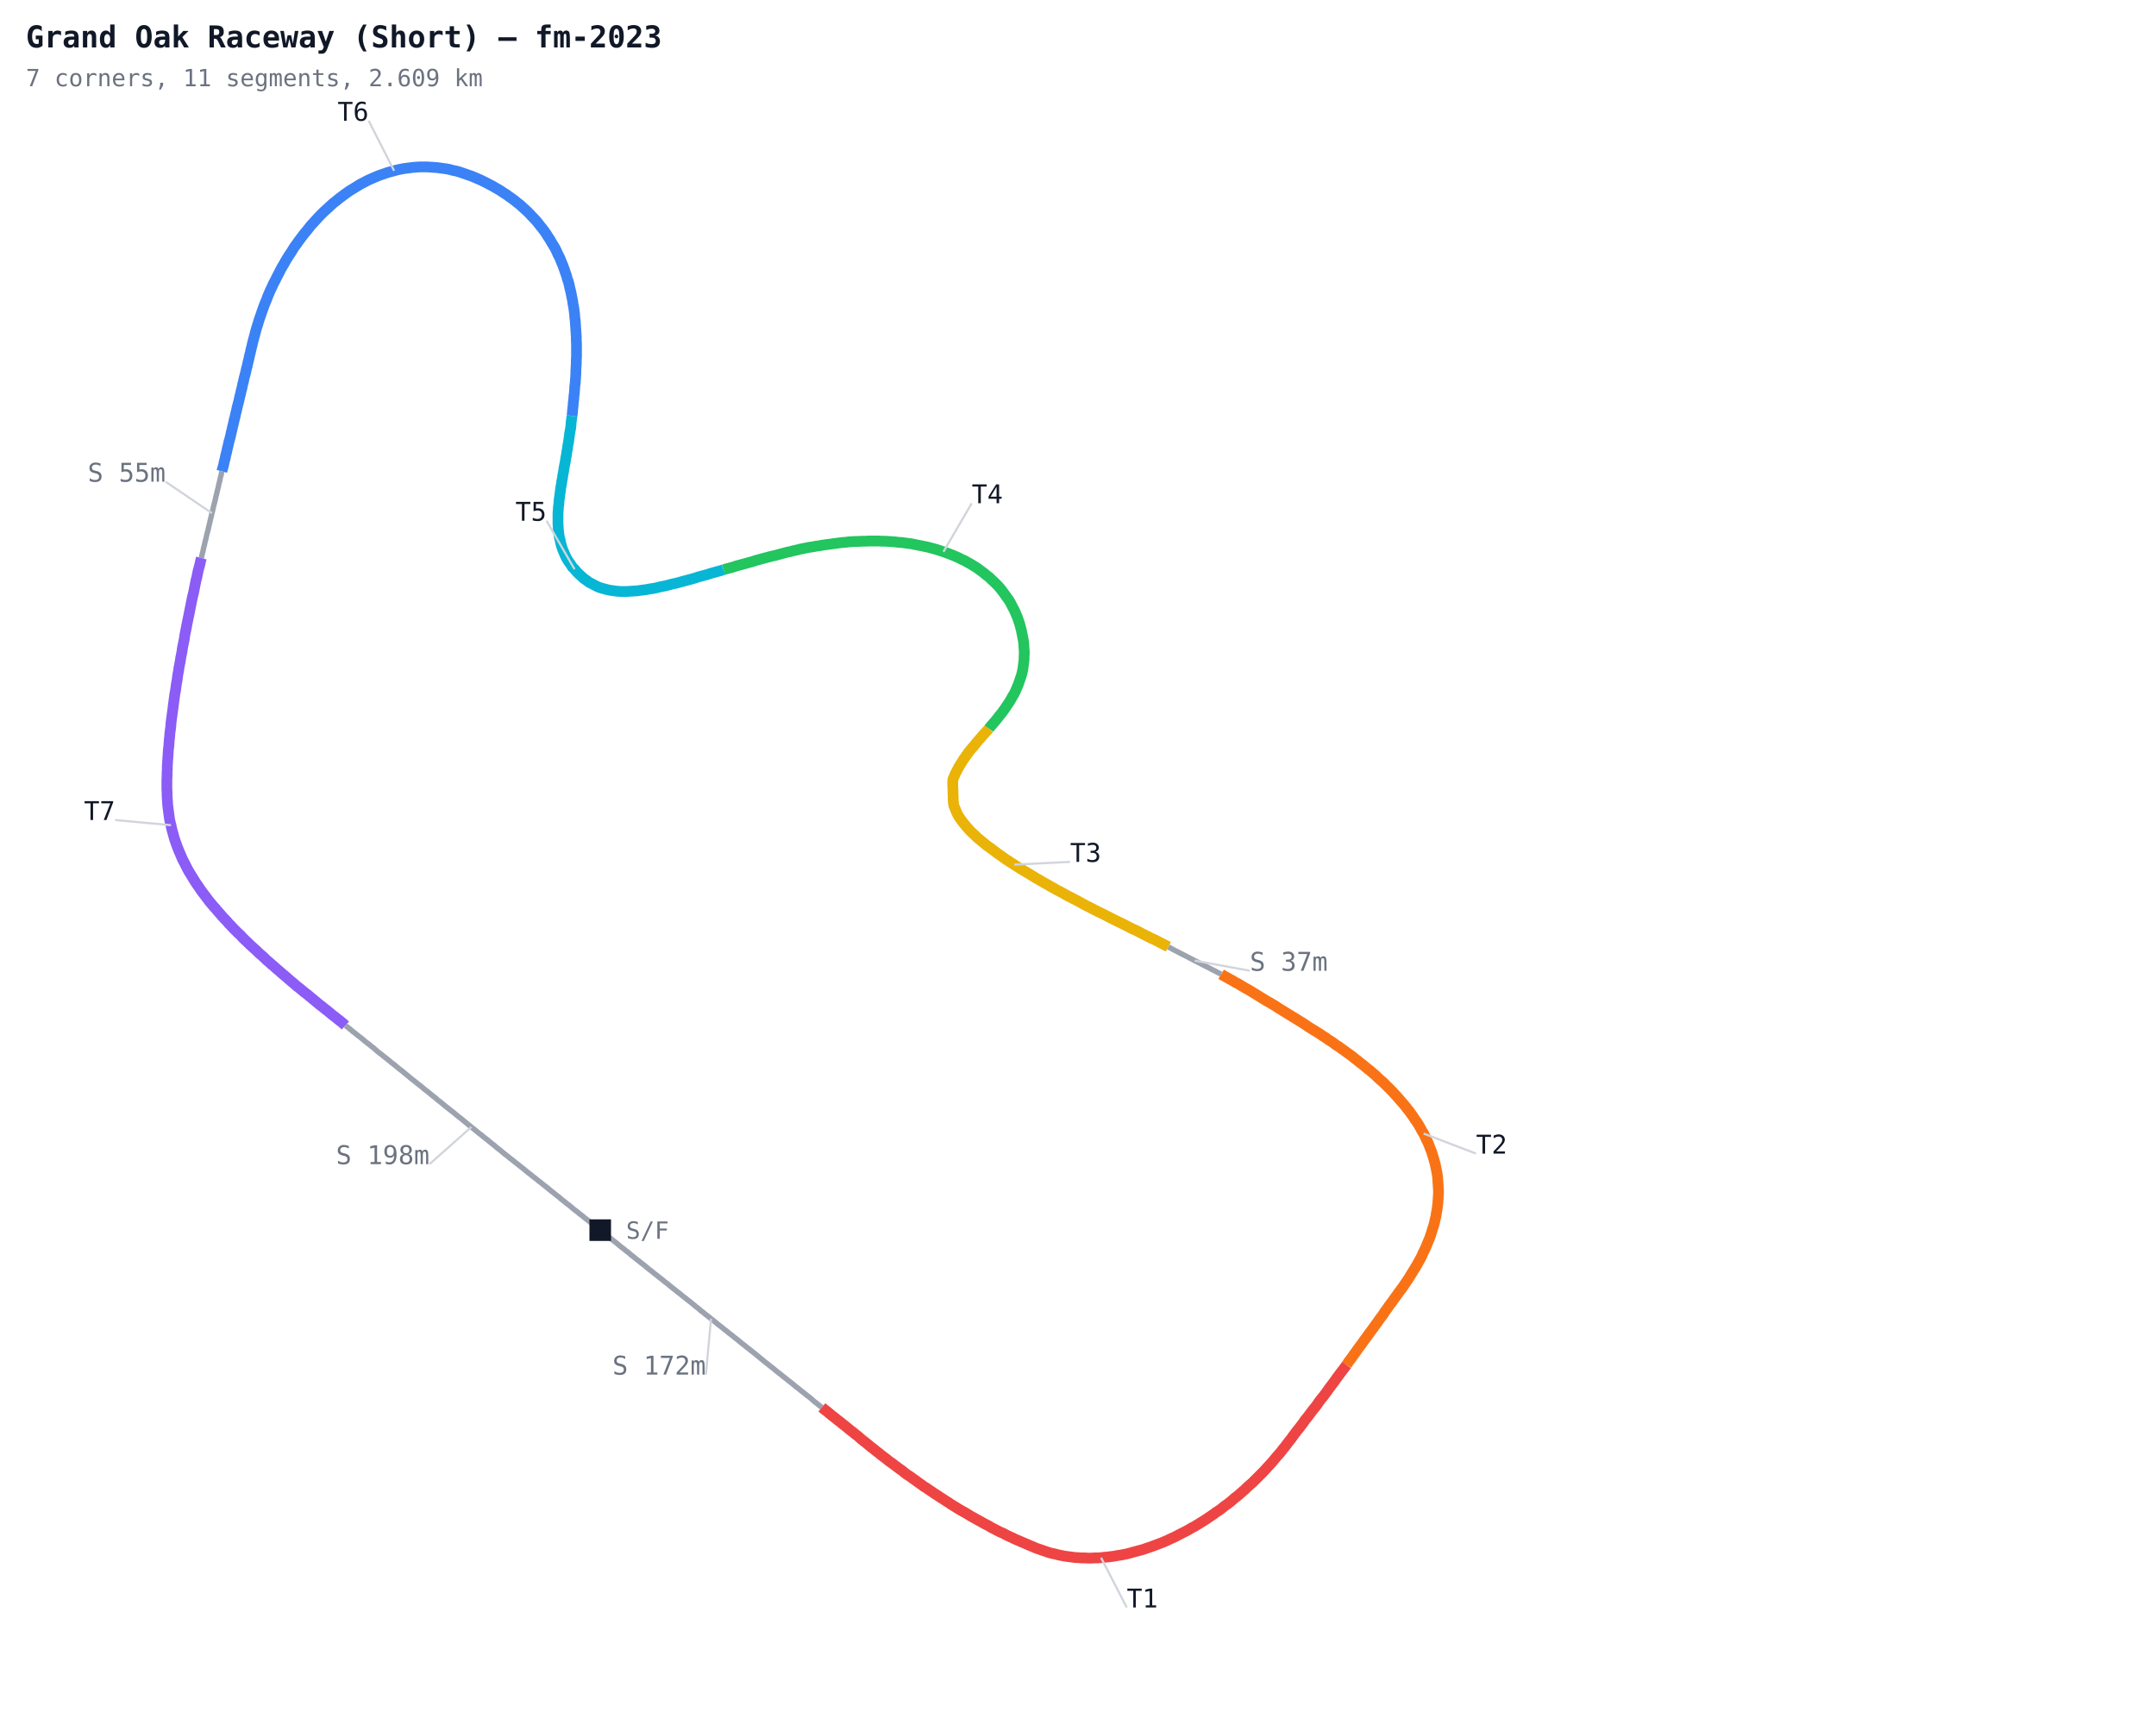
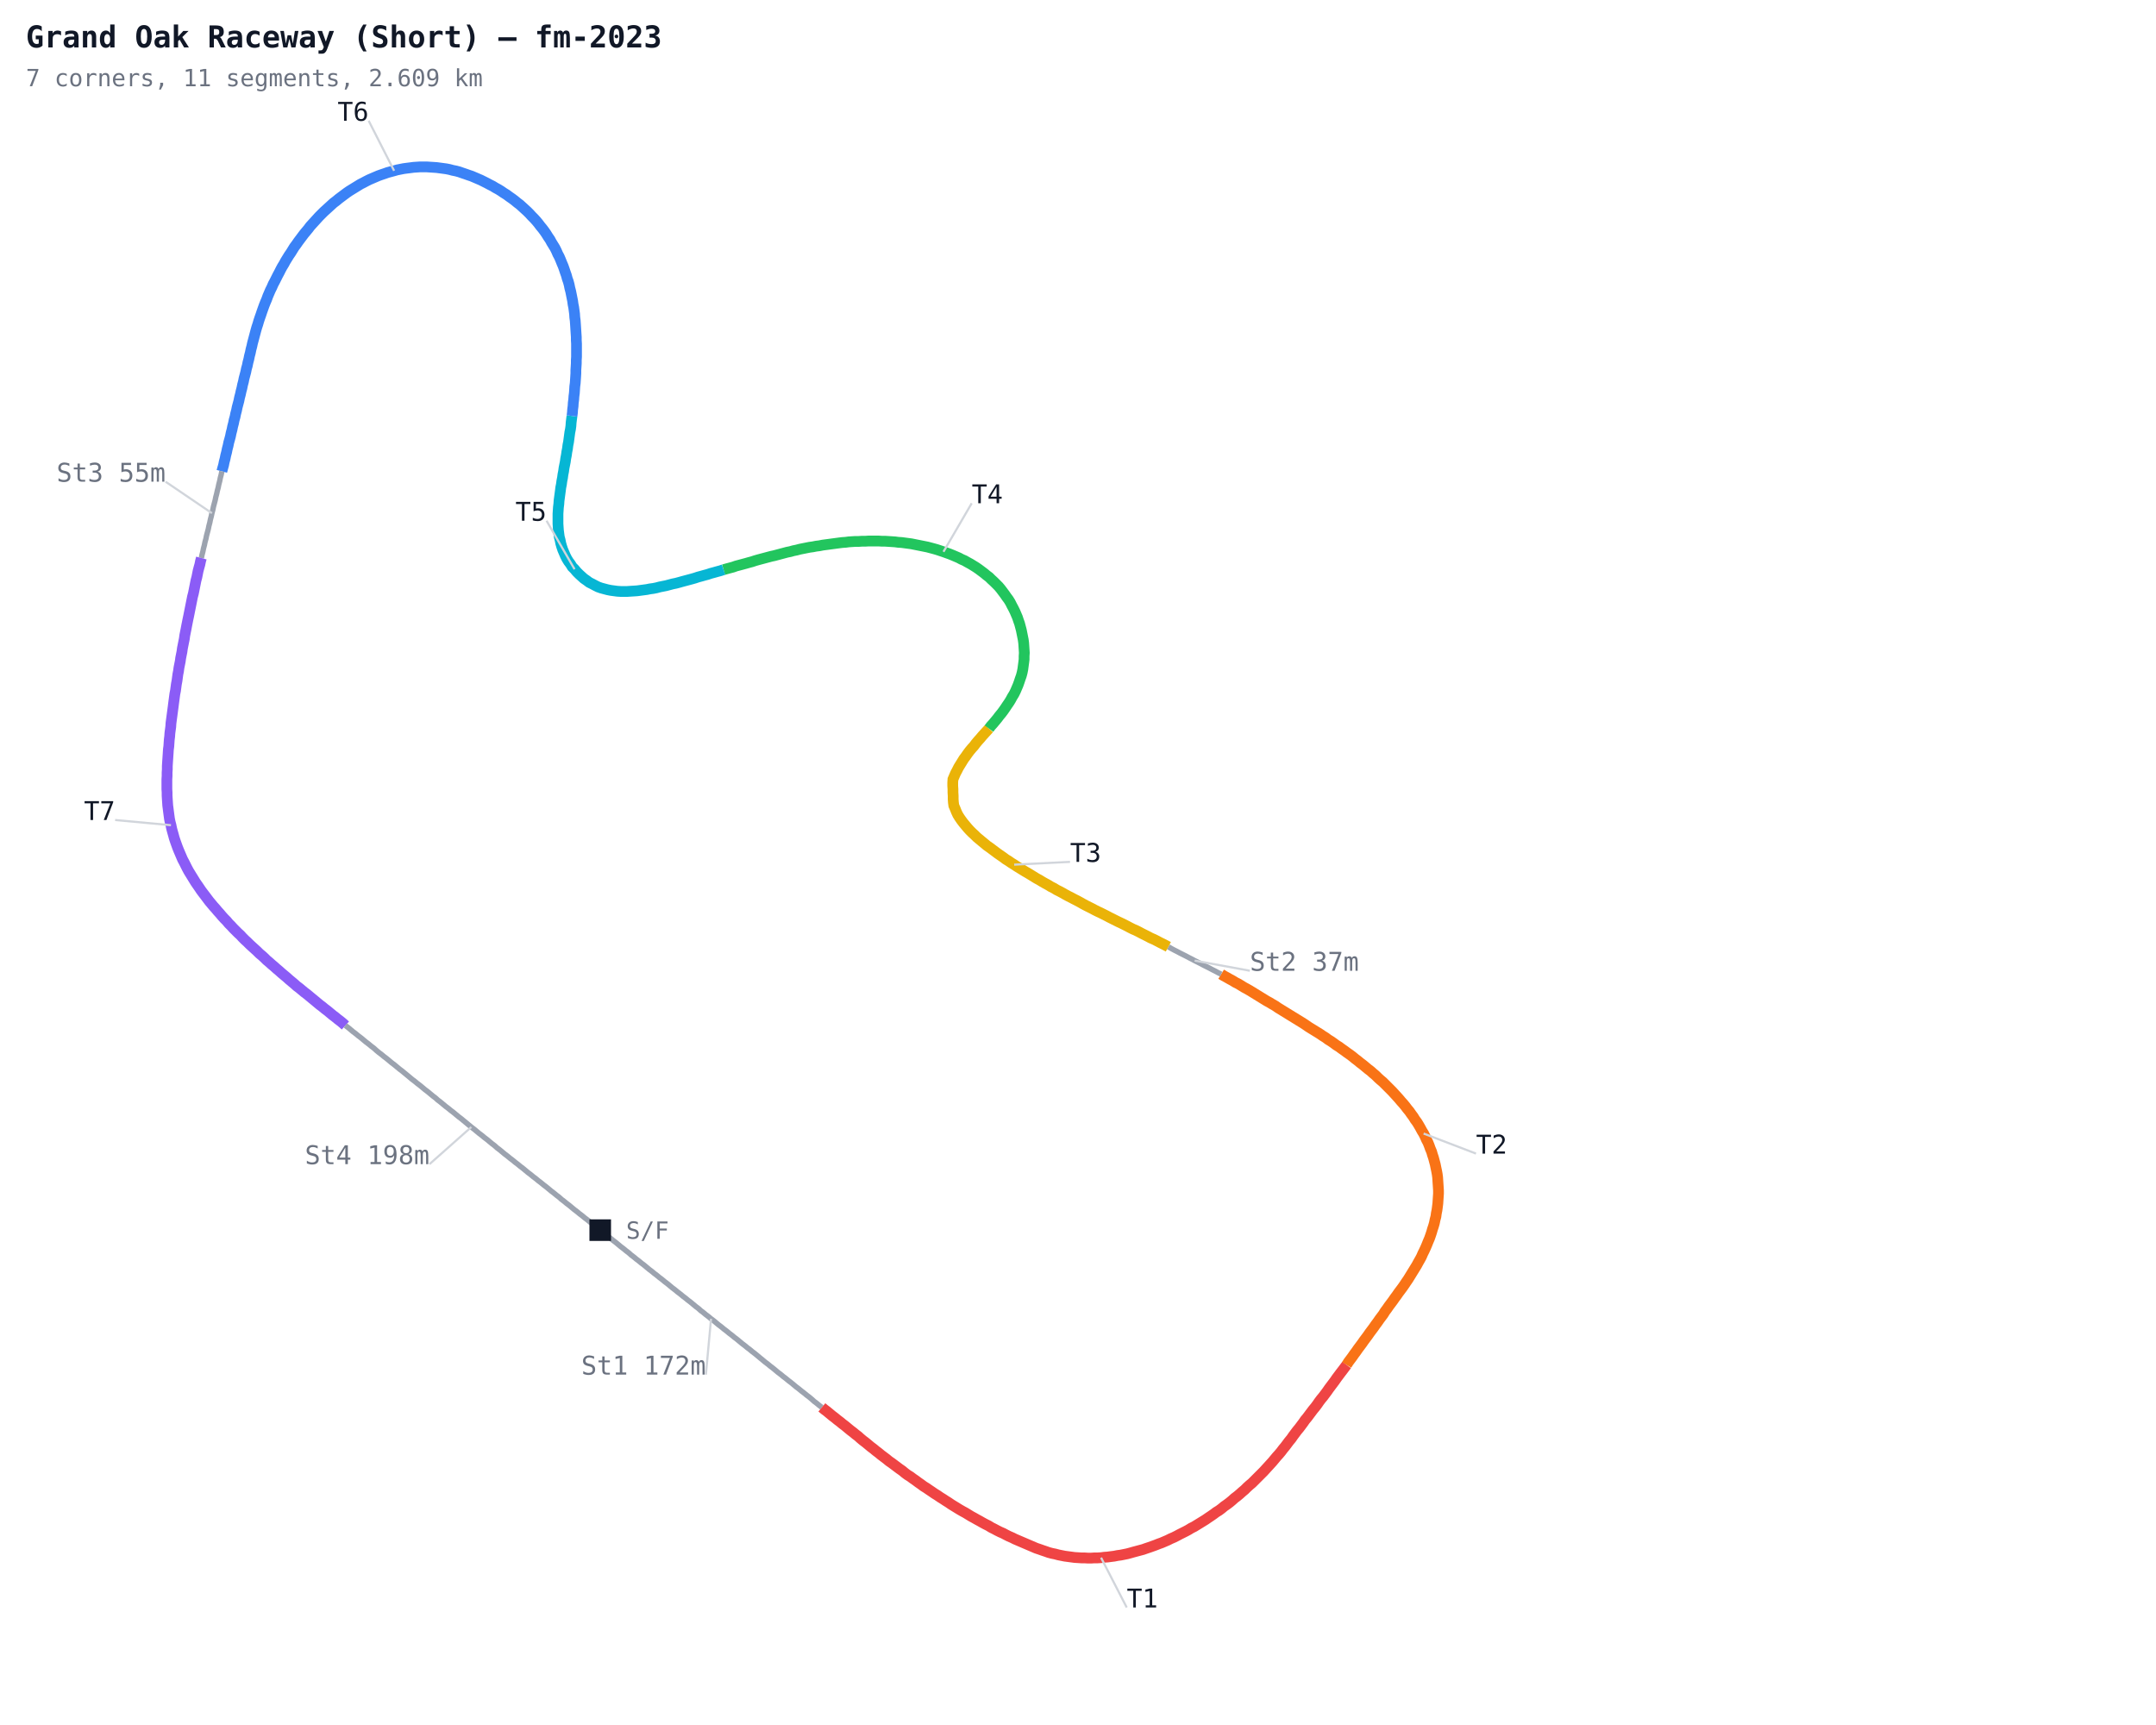
<svg xmlns="http://www.w3.org/2000/svg" width="1000" height="800" viewBox="0 0 1000 800">
  <defs>
    <style>
      .name { font-family: monospace; font-size: 12px; }
      .sector { font-family: monospace; font-size: 12px; fill: #7c3aed; font-weight: bold; }
      .title { font-family: monospace; font-size: 14px; fill: #111827; font-weight: bold; }
      .sub { font-family: monospace; font-size: 11px; fill: #6b7280; }
    </style>
  </defs>
  <rect width="1000" height="800" fill="#ffffff" />
  <polyline fill="none" stroke="#9ca3af" stroke-width="2.5" points="278.4,570.5 279.6,571.5 280.8,572.4 282.0,573.4 283.2,574.3 284.4,575.3 285.6,576.2 286.8,577.2 288.0,578.2 289.2,579.1 290.4,580.1 291.6,581.0 292.7,582.0 293.9,582.9 295.1,583.9 296.3,584.8 297.5,585.8 298.7,586.7 299.9,587.7 301.1,588.7 302.3,589.6 303.5,590.6 304.7,591.5 305.9,592.5 307.1,593.4 308.3,594.4 309.5,595.3 310.7,596.3 311.9,597.3 313.1,598.2 314.3,599.2 315.5,600.1 316.7,601.1 317.9,602.0 319.1,603.0 320.3,603.9 321.5,604.9 322.7,605.9 323.9,606.8 325.0,607.8 326.2,608.7 327.4,609.7 328.6,610.6 329.8,611.6 331.0,612.5 332.2,613.5 333.4,614.5 334.6,615.4 335.8,616.4 337.0,617.3 338.2,618.3 339.4,619.2 340.6,620.2 341.8,621.1 343.0,622.1 344.2,623.1 345.4,624.0 346.6,625.0 347.8,625.9 349.0,626.9 350.2,627.8 351.4,628.8 352.6,629.8 353.7,630.7 354.9,631.7 356.1,632.6 357.3,633.6 358.5,634.5 359.7,635.5 360.9,636.5 362.1,637.4 363.3,638.4 364.5,639.3 365.7,640.3 366.9,641.2 368.1,642.2 369.3,643.2 370.5,644.1 371.7,645.1 372.9,646.0 374.1,647.0 375.3,647.9 376.5,648.9 377.6,649.9 378.8,650.8 380.0,651.8 381.2,652.7" />
  <polyline fill="none" stroke="#ef4444" stroke-width="5" points="381.2,652.7 382.4,653.7 383.6,654.6 384.8,655.6 386.0,656.6 387.2,657.5 388.4,658.5 389.6,659.4 390.8,660.4 392.0,661.3 393.2,662.3 394.4,663.3 395.6,664.2 396.8,665.2 398.0,666.1 399.1,667.1 400.3,668.1 401.5,669.0 402.7,670.0 403.9,671.0 405.1,671.9 406.3,672.9 407.5,673.8 408.7,674.8 409.9,675.7 411.1,676.6 412.3,677.6 413.6,678.5 414.8,679.4 416.0,680.3 417.2,681.2 418.5,682.1 419.7,683.1 420.9,684.0 422.2,684.8 423.4,685.7 424.7,686.6 425.9,687.5 427.2,688.4 428.4,689.3 429.7,690.1 431.0,691.0 432.2,691.8 433.5,692.7 434.8,693.5 436.1,694.4 437.4,695.2 438.6,696.0 439.9,696.8 441.2,697.7 442.5,698.5 443.8,699.3 445.1,700.1 446.5,700.9 447.8,701.6 449.1,702.4 450.4,703.2 451.7,703.9 453.1,704.7 454.4,705.4 455.8,706.2 457.1,706.9 458.5,707.6 459.8,708.4 461.2,709.1 462.5,709.8 463.9,710.5 465.3,711.1 466.6,711.8 468.0,712.5 469.4,713.1 470.8,713.8 472.2,714.4 473.6,715.0 475.0,715.6 476.4,716.2 477.8,716.8 479.2,717.4 480.6,718.0 482.1,718.5 483.5,719.0 485.0,719.5 486.4,720.0 487.9,720.4 489.4,720.7 490.9,721.1 492.4,721.4 493.9,721.7 495.4,721.9 496.9,722.1 498.4,722.3 500.0,722.4 501.5,722.5 503.0,722.5 504.6,722.6 506.1,722.6 507.6,722.5 509.1,722.5 510.7,722.4 512.2,722.2 513.7,722.1 515.2,721.9 516.8,721.7 518.3,721.4 519.8,721.2 521.3,720.9 522.8,720.6 524.3,720.2 525.7,719.8 527.2,719.4 528.7,719.0 530.2,718.6 531.6,718.1 533.1,717.6 534.5,717.1 535.9,716.6 537.4,716.0 538.8,715.5 540.2,714.9 541.6,714.3 543.0,713.6 544.4,713.0 545.8,712.3 547.1,711.6 548.5,710.9 549.9,710.2 551.2,709.5 552.5,708.7 553.9,708.0 555.2,707.2 556.5,706.4 557.8,705.6 559.1,704.8 560.4,703.9 561.6,703.1 562.9,702.2 564.1,701.3 565.4,700.5 566.6,699.6 567.8,698.6 569.1,697.7 570.3,696.8 571.5,695.8 572.6,694.8 573.8,693.9 575.0,692.9 576.1,691.9 577.3,690.9 578.4,689.8 579.5,688.8 580.7,687.8 581.8,686.7 582.9,685.6 583.9,684.6 585.0,683.5 586.1,682.4 587.1,681.3 588.2,680.1 589.2,679.0 590.2,677.9 591.2,676.7 592.2,675.5 593.2,674.4 594.2,673.2 595.1,672.0 596.1,670.8 597.0,669.6 597.9,668.4 598.9,667.2 599.8,665.9 600.7,664.7 601.6,663.5 602.6,662.3 603.5,661.1 604.4,659.9 605.3,658.6 606.3,657.4 607.2,656.2 608.1,655.0 609.0,653.8 610.0,652.6 610.9,651.4 611.8,650.1 612.7,648.9 613.7,647.7 614.6,646.5 615.5,645.3 616.4,644.0 617.3,642.8 618.2,641.6 619.1,640.4 620.0,639.1 620.9,637.9 621.8,636.7 622.8,635.4 623.7,634.2 624.6,633.0" />
  <polyline fill="none" stroke="#f97316" stroke-width="5" points="624.6,633.0 625.4,631.7 626.3,630.5 627.2,629.3 628.1,628.0 629.0,626.8 629.9,625.5 630.8,624.3 631.7,623.1 632.6,621.8 633.5,620.6 634.4,619.4 635.3,618.1 636.2,616.9 637.1,615.7 638.0,614.4 638.9,613.2 639.8,611.9 640.7,610.7 641.6,609.5 642.4,608.2 643.3,607.0 644.2,605.7 645.1,604.5 646.0,603.3 646.9,602.0 647.8,600.8 648.7,599.5 649.6,598.3 650.5,597.1 651.4,595.8 652.2,594.6 653.1,593.3 653.9,592.0 654.7,590.7 655.5,589.4 656.3,588.1 657.1,586.8 657.8,585.5 658.6,584.1 659.3,582.8 659.9,581.4 660.6,580.0 661.2,578.7 661.8,577.3 662.4,575.8 663.0,574.4 663.5,573.0 664.0,571.5 664.4,570.1 664.9,568.6 665.3,567.2 665.6,565.7 666.0,564.2 666.2,562.7 666.5,561.2 666.7,559.7 666.9,558.1 667.0,556.6 667.1,555.1 667.2,553.6 667.2,552.1 667.1,550.5 667.0,549.0 666.9,547.5 666.8,546.0 666.6,544.5 666.3,542.9 666.0,541.5 665.7,540.0 665.3,538.5 664.9,537.0 664.4,535.5 664.0,534.1 663.4,532.7 662.9,531.3 662.3,529.8 661.6,528.5 661.0,527.1 660.3,525.7 659.5,524.4 658.8,523.1 658.0,521.7 657.2,520.4 656.3,519.2 655.5,517.9 654.6,516.7 653.7,515.4 652.7,514.2 651.8,513.0 650.8,511.8 649.8,510.7 648.8,509.5 647.8,508.4 646.8,507.3 645.7,506.1 644.6,505.0 643.6,504.0 642.5,502.9 641.4,501.8 640.2,500.8 639.1,499.8 638.0,498.7 636.8,497.7 635.7,496.7 634.5,495.8 633.3,494.8 632.1,493.8 630.9,492.9 629.7,491.9 628.5,491.0 627.3,490.0 626.1,489.1 624.8,488.2 623.6,487.3 622.3,486.4 621.1,485.5 619.8,484.7 618.6,483.8 617.3,482.9 616.0,482.1 614.8,481.2 613.5,480.4 612.2,479.5 610.9,478.7 609.6,477.9 608.3,477.1 607.0,476.3 605.7,475.4 604.5,474.6 603.2,473.8 601.9,473.0 600.6,472.2 599.3,471.4 598.0,470.6 596.7,469.8 595.4,469.0 594.1,468.2 592.8,467.4 591.5,466.5 590.1,465.7 588.8,464.9 587.5,464.2 586.2,463.4 584.9,462.6 583.6,461.8 582.3,461.0 581.0,460.2 579.7,459.4 578.3,458.6 577.0,457.9 575.7,457.1 574.4,456.3 573.0,455.6 571.7,454.8 570.4,454.1 569.0,453.3 567.7,452.6 566.4,451.8" />
  <polyline fill="none" stroke="#9ca3af" stroke-width="2.5" points="566.4,451.8 565.0,451.1 563.7,450.4 562.3,449.7 561.0,449.0 559.6,448.3 558.2,447.6 556.9,446.9 555.5,446.2 554.1,445.5 552.8,444.8 551.4,444.1 550.1,443.4 548.7,442.7 547.3,442.0 546.0,441.3 544.6,440.6 543.3,439.9 541.9,439.1" />
  <polyline fill="none" stroke="#eab308" stroke-width="5" points="541.9,439.1 540.6,438.4 539.2,437.7 537.8,437.0 536.5,436.3 535.1,435.6 533.7,435.0 532.4,434.3 531.0,433.6 529.6,432.9 528.3,432.2 526.9,431.5 525.5,430.9 524.1,430.2 522.8,429.5 521.4,428.8 520.0,428.1 518.7,427.5 517.3,426.8 515.9,426.1 514.5,425.4 513.2,424.7 511.8,424.0 510.4,423.3 509.1,422.7 507.7,422.0 506.4,421.3 505.0,420.6 503.6,419.9 502.3,419.2 500.9,418.4 499.6,417.7 498.2,417.0 496.9,416.3 495.5,415.6 494.2,414.9 492.8,414.1 491.5,413.4 490.1,412.7 488.8,411.9 487.4,411.2 486.1,410.4 484.8,409.7 483.4,408.9 482.1,408.1 480.8,407.4 479.5,406.6 478.2,405.8 476.9,405.0 475.5,404.2 474.2,403.4 472.9,402.6 471.6,401.8 470.4,401.0 469.1,400.2 467.8,399.3 466.5,398.5 465.3,397.6 464.0,396.7 462.7,395.8 461.5,394.9 460.3,394.0 459.1,393.1 457.8,392.2 456.6,391.2 455.5,390.3 454.3,389.3 453.1,388.3 452.0,387.2 450.9,386.2 449.8,385.1 448.8,384.0 447.8,382.8 446.8,381.6 445.9,380.4 445.0,379.1 444.2,377.8 443.6,376.5 443.0,375.0 442.4,373.6 442.2,372.1 442.1,370.6 442.1,369.1 442.0,367.5 442.0,366.0 441.9,364.5 441.9,362.9 442.0,361.4 442.6,360.0 443.2,358.6 443.9,357.3 444.6,355.9 445.4,354.6 446.2,353.3 447.0,352.0 447.9,350.8 448.8,349.5 449.7,348.3 450.7,347.1 451.7,346.0 452.6,344.8 453.6,343.6 454.6,342.5 455.6,341.3 456.6,340.2 457.7,339.0 458.7,337.9" />
  <polyline fill="none" stroke="#22c55e" stroke-width="5" points="458.7,337.9 459.6,336.7 460.6,335.6 461.6,334.4 462.6,333.2 463.5,332.0 464.5,330.8 465.4,329.6 466.3,328.3 467.1,327.1 468.0,325.8 468.8,324.5 469.5,323.2 470.3,321.9 471.0,320.5 471.6,319.1 472.2,317.7 472.7,316.3 473.2,314.8 473.7,313.4 474.1,311.9 474.4,310.4 474.6,308.9 474.8,307.4 475.0,305.8 475.0,304.3 475.1,302.8 475.0,301.2 474.9,299.7 474.8,298.2 474.6,296.7 474.3,295.2 474.0,293.7 473.7,292.2 473.3,290.7 472.9,289.2 472.4,287.8 471.9,286.3 471.3,284.9 470.7,283.5 470.0,282.1 469.3,280.8 468.6,279.4 467.8,278.1 466.9,276.9 466.0,275.6 465.1,274.4 464.2,273.2 463.2,272.0 462.1,270.9 461.0,269.8 459.9,268.8 458.8,267.7 457.6,266.8 456.4,265.8 455.2,264.9 454.0,264.0 452.7,263.1 451.4,262.3 450.1,261.5 448.8,260.8 447.4,260.0 446.0,259.4 444.7,258.7 443.3,258.1 441.9,257.5 440.4,256.9 439.0,256.4 437.6,255.9 436.1,255.4 434.6,254.9 433.2,254.5 431.7,254.1 430.2,253.7 428.7,253.4 427.2,253.1 425.7,252.8 424.2,252.5 422.7,252.2 421.2,252.0 419.7,251.8 418.2,251.6 416.6,251.5 415.1,251.3 413.6,251.2 412.1,251.1 410.5,251.0 409.0,251.0 407.5,250.9 405.9,250.9 404.4,250.9 402.9,250.9 401.4,251.0 399.8,251.0 398.3,251.1 396.8,251.1 395.2,251.2 393.7,251.3 392.2,251.5 390.7,251.6 389.1,251.8 387.6,252.0 386.1,252.2 384.6,252.4 383.1,252.6 381.6,252.8 380.1,253.1 378.5,253.3 377.0,253.6 375.5,253.8 374.0,254.1 372.5,254.4 371.0,254.7 369.5,255.1 368.0,255.4 366.6,255.8 365.1,256.1 363.6,256.5 362.1,256.9 360.6,257.3 359.1,257.7 357.7,258.0 356.2,258.4 354.7,258.8 353.2,259.2 351.7,259.6 350.3,260.0 348.8,260.5 347.3,260.9 345.9,261.3 344.4,261.7 342.9,262.1 341.4,262.5 340.0,263.0 338.5,263.4 337.0,263.8 335.6,264.2" />
  <polyline fill="none" stroke="#06b6d4" stroke-width="5" points="335.6,264.2 334.1,264.7 332.6,265.1 331.2,265.5 329.7,265.9 328.2,266.4 326.7,266.8 325.3,267.2 323.8,267.6 322.3,268.1 320.9,268.5 319.4,268.9 317.9,269.3 316.4,269.7 315.0,270.1 313.5,270.5 312.0,270.8 310.5,271.2 309.0,271.6 307.5,271.9 306.0,272.2 304.5,272.6 303.0,272.9 301.5,273.1 300.0,273.4 298.5,273.6 297.0,273.8 295.5,274.0 294.0,274.1 292.4,274.2 290.9,274.3 289.4,274.3 287.9,274.3 286.3,274.2 284.8,274.0 283.3,273.8 281.8,273.5 280.3,273.1 278.8,272.7 277.4,272.2 276.0,271.5 274.7,270.8 273.3,270.1 272.1,269.2 270.8,268.3 269.7,267.3 268.6,266.3 267.5,265.2 266.5,264.0 265.4,262.9 264.6,261.6 263.7,260.4 262.9,259.1 262.2,257.7 261.6,256.3 261.0,254.9 260.5,253.4 260.1,252.0 259.8,250.5 259.4,249.0 259.2,247.5 259.0,245.9 258.9,244.4 258.8,242.9 258.8,241.4 258.8,239.8 258.8,238.3 258.9,236.8 259.0,235.3 259.2,233.7 259.3,232.2 259.5,230.7 259.7,229.2 259.9,227.7 260.1,226.1 260.4,224.6 260.6,223.1 260.9,221.6 261.1,220.1 261.4,218.6 261.6,217.1 261.9,215.6 262.2,214.1 262.4,212.6 262.7,211.1 262.9,209.6 263.2,208.1 263.4,206.5 263.7,205.0 263.9,203.5 264.1,202.0 264.3,200.5 264.6,199.0 264.8,197.5 264.9,196.0 265.1,194.4 265.3,192.9" />
  <polyline fill="none" stroke="#3b82f6" stroke-width="5" points="265.3,192.9 265.5,191.4 265.6,189.9 265.8,188.4 265.9,186.8 266.1,185.3 266.2,183.8 266.4,182.3 266.5,180.8 266.6,179.2 266.8,177.7 266.9,176.2 267.0,174.7 267.1,173.1 267.1,171.6 267.2,170.1 267.3,168.5 267.3,167.0 267.4,165.5 267.4,164.0 267.4,162.4 267.4,160.9 267.4,159.4 267.3,157.8 267.3,156.3 267.2,154.8 267.1,153.3 267.0,151.7 266.9,150.2 266.8,148.7 266.6,147.2 266.5,145.6 266.3,144.1 266.1,142.6 265.8,141.1 265.6,139.6 265.3,138.1 265.0,136.6 264.7,135.1 264.3,133.6 264.0,132.1 263.6,130.6 263.1,129.2 262.7,127.7 262.2,126.3 261.7,124.8 261.2,123.4 260.6,122.0 260.0,120.5 259.4,119.1 258.7,117.8 258.1,116.4 257.4,115.0 256.6,113.7 255.8,112.4 255.1,111.1 254.2,109.8 253.4,108.5 252.5,107.2 251.6,106.0 250.6,104.8 249.7,103.6 248.7,102.4 247.7,101.3 246.6,100.2 245.6,99.1 244.5,98.0 243.4,97.0 242.2,95.9 241.1,94.9 239.9,94.0 238.7,93.0 237.5,92.1 236.2,91.2 235.0,90.3 233.7,89.5 232.4,88.6 231.1,87.8 229.8,87.1 228.5,86.3 227.1,85.6 225.8,84.9 224.4,84.2 223.0,83.5 221.6,82.9 220.2,82.3 218.8,81.7 217.3,81.2 215.9,80.7 214.4,80.2 213.0,79.7 211.5,79.3 210.0,79.0 208.5,78.6 207.0,78.3 205.5,78.1 204.0,77.9 202.5,77.7 201.0,77.6 199.4,77.5 197.9,77.4 196.4,77.4 194.8,77.4 193.3,77.5 191.8,77.6 190.3,77.8 188.7,78.0 187.2,78.2 185.7,78.5 184.2,78.8 182.8,79.2 181.3,79.6 179.8,80.0 178.4,80.5 176.9,81.0 175.5,81.5 174.1,82.1 172.7,82.7 171.3,83.3 169.9,84.0 168.6,84.7 167.2,85.4 165.9,86.2 164.6,87.0 163.3,87.8 162.0,88.6 160.7,89.5 159.5,90.4 158.3,91.3 157.1,92.2 155.9,93.2 154.7,94.1 153.6,95.1 152.4,96.2 151.3,97.2 150.2,98.2 149.1,99.3 148.0,100.4 147.0,101.5 146.0,102.6 144.9,103.8 143.9,104.9 143.0,106.1 142.0,107.3 141.0,108.5 140.1,109.7 139.2,110.9 138.3,112.1 137.4,113.4 136.5,114.6 135.7,115.9 134.9,117.2 134.0,118.5 133.2,119.8 132.4,121.1 131.7,122.4 130.9,123.7 130.2,125.0 129.5,126.4 128.8,127.7 128.1,129.1 127.4,130.5 126.7,131.8 126.1,133.2 125.4,134.6 124.8,136.0 124.2,137.4 123.7,138.8 123.1,140.2 122.5,141.7 122.0,143.1 121.5,144.5 121.0,146.0 120.5,147.4 120.0,148.9 119.6,150.3 119.1,151.8 118.7,153.2 118.3,154.7 117.9,156.2 117.5,157.7 117.1,159.2 116.8,160.6 116.4,162.1 116.1,163.6 115.7,165.1 115.4,166.6 115.0,168.1 114.7,169.6 114.3,171.0 114.0,172.5 113.6,174.0 113.2,175.5 112.9,177.0 112.5,178.5 112.2,180.0 111.8,181.5 111.5,182.9 111.1,184.4 110.8,185.9 110.4,187.4 110.0,188.9 109.7,190.4 109.3,191.9 109.0,193.4 108.6,194.8 108.3,196.3 107.9,197.8 107.6,199.3 107.2,200.8 106.9,202.3 106.5,203.8 106.1,205.2 105.8,206.7 105.4,208.2 105.1,209.7 104.7,211.2 104.4,212.7 104.0,214.2 103.7,215.7 103.3,217.1 102.9,218.6" />
  <polyline fill="none" stroke="#9ca3af" stroke-width="2.5" points="102.9,218.6 102.6,220.1 102.2,221.6 101.9,223.1 101.5,224.6 101.2,226.1 100.8,227.6 100.5,229.0 100.1,230.5 99.8,232.0 99.4,233.5 99.0,235.0 98.7,236.5 98.3,238.0 98.0,239.4 97.6,240.9 97.3,242.4 96.9,243.9 96.6,245.4 96.2,246.9 95.8,248.4 95.5,249.9 95.1,251.3 94.8,252.8 94.4,254.3 94.1,255.8 93.7,257.3 93.4,258.8" />
  <polyline fill="none" stroke="#8b5cf6" stroke-width="5" points="93.4,258.8 93.0,260.3 92.7,261.8 92.3,263.2 91.9,264.7 91.6,266.2 91.3,267.7 90.9,269.2 90.6,270.7 90.3,272.2 90.0,273.7 89.7,275.2 89.3,276.7 89.0,278.2 88.7,279.7 88.4,281.2 88.1,282.7 87.8,284.2 87.5,285.7 87.2,287.1 86.9,288.6 86.6,290.1 86.3,291.7 86.0,293.2 85.7,294.7 85.5,296.2 85.2,297.7 84.9,299.2 84.6,300.7 84.4,302.2 84.1,303.7 83.8,305.2 83.6,306.7 83.3,308.2 83.0,309.7 82.8,311.2 82.5,312.7 82.3,314.2 82.1,315.7 81.8,317.3 81.6,318.8 81.4,320.3 81.1,321.8 80.9,323.3 80.7,324.8 80.5,326.3 80.3,327.9 80.1,329.4 79.9,330.9 79.7,332.4 79.5,333.9 79.3,335.4 79.2,337.0 79.0,338.5 78.8,340.0 78.7,341.5 78.5,343.1 78.4,344.6 78.3,346.1 78.1,347.6 78.0,349.2 77.9,350.7 77.8,352.2 77.7,353.7 77.6,355.3 77.6,356.8 77.5,358.3 77.5,359.9 77.4,361.4 77.4,362.9 77.4,364.4 77.4,366.0 77.5,367.5 77.5,369.0 77.6,370.6 77.7,372.1 77.8,373.6 78.0,375.1 78.2,376.7 78.4,378.2 78.6,379.7 78.9,381.2 79.3,382.7 79.6,384.2 80.0,385.7 80.4,387.1 80.8,388.6 81.3,390.1 81.8,391.5 82.3,392.9 82.9,394.4 83.5,395.8 84.1,397.2 84.7,398.6 85.4,399.9 86.1,401.3 86.8,402.7 87.5,404.0 88.3,405.3 89.1,406.6 89.9,407.9 90.7,409.2 91.6,410.5 92.5,411.8 93.3,413.0 94.2,414.2 95.2,415.5 96.1,416.7 97.0,417.9 98.0,419.1 99.0,420.3 100.0,421.4 101.0,422.6 102.0,423.7 103.0,424.9 104.0,426.0 105.1,427.1 106.1,428.3 107.2,429.4 108.2,430.5 109.3,431.6 110.4,432.7 111.5,433.7 112.5,434.8 113.6,435.9 114.7,436.9 115.8,438.0 117.0,439.1 118.1,440.1 119.2,441.1 120.3,442.2 121.5,443.2 122.6,444.2 123.7,445.3 124.9,446.3 126.0,447.3 127.2,448.3 128.3,449.3 129.5,450.3 130.6,451.3 131.8,452.3 133.0,453.3 134.1,454.3 135.3,455.3 136.5,456.3 137.6,457.3 138.8,458.2 140.0,459.2 141.2,460.2 142.4,461.1 143.6,462.1 144.8,463.1 145.9,464.0 147.1,465.0 148.3,466.0 149.5,466.9 150.7,467.9 151.9,468.8 153.1,469.8 154.3,470.8 155.5,471.7 156.7,472.7 157.9,473.6 159.1,474.6 160.2,475.6" />
  <polyline fill="none" stroke="#9ca3af" stroke-width="2.5" points="160.2,475.6 161.4,476.5 162.6,477.5 163.8,478.5 165.0,479.4 166.2,480.4 167.4,481.3 168.6,482.3 169.8,483.3 171.0,484.2 172.2,485.2 173.4,486.1 174.5,487.1 175.7,488.1 176.9,489.0 178.1,490.0 179.3,490.9 180.5,491.9 181.7,492.9 182.9,493.8 184.1,494.8 185.3,495.8 186.5,496.7 187.7,497.7 188.8,498.6 190.0,499.6 191.2,500.6 192.4,501.5 193.6,502.5 194.8,503.4 196.0,504.4 197.2,505.4 198.4,506.3 199.6,507.3 200.8,508.3 202.0,509.2 203.1,510.2 204.3,511.1 205.5,512.1 206.7,513.1 207.9,514.0 209.1,515.0 210.3,515.9 211.5,516.9 212.7,517.9 213.9,518.8 215.1,519.8 216.2,520.7 217.4,521.7 218.6,522.7 219.8,523.6 221.0,524.6 222.2,525.6 223.4,526.5 224.6,527.5 225.8,528.4 227.0,529.4 228.2,530.4 229.4,531.3 230.5,532.3 231.7,533.2 232.9,534.2 234.1,535.2 235.3,536.1 236.5,537.1 237.7,538.0 238.9,539.0 240.1,539.9 241.3,540.9 242.5,541.8 243.7,542.8 244.9,543.8 246.1,544.7 247.3,545.7 248.5,546.6 249.7,547.6 250.9,548.5 252.1,549.5 253.3,550.4 254.5,551.4 255.7,552.4 256.9,553.3 258.1,554.3 259.3,555.2 260.4,556.2 261.6,557.1 262.8,558.1 264.0,559.0 265.2,560.0 266.4,561.0 267.6,561.9 268.8,562.9 270.0,563.8 271.2,564.8 272.4,565.7 273.6,566.7 274.8,567.6 276.0,568.6 277.2,569.5" />
  <line x1="329.8" y1="611.6" x2="327.4" y2="637.5" stroke="#d1d5db" stroke-width="1" />
-   <text x="327.4" y="637.5" text-anchor="end" class="name" fill="#6b7280">S 172m</text>
+   <text x="327.4" y="637.5" text-anchor="end" class="name" fill="#6b7280">St1 172m</text>
  <line x1="510.7" y1="722.4" x2="522.6" y2="745.5" stroke="#d1d5db" stroke-width="1" />
  <text x="522.6" y="745.5" text-anchor="start" class="name" fill="#111827">T1</text>
  <line x1="660.3" y1="525.7" x2="684.6" y2="535.0" stroke="#d1d5db" stroke-width="1" />
  <text x="684.6" y="535.0" text-anchor="start" class="name" fill="#111827">T2</text>
  <line x1="554.1" y1="445.5" x2="579.7" y2="450.2" stroke="#d1d5db" stroke-width="1" />
-   <text x="579.7" y="450.2" text-anchor="start" class="name" fill="#6b7280">S 37m</text>
+   <text x="579.7" y="450.2" text-anchor="start" class="name" fill="#6b7280">St2 37m</text>
  <line x1="470.4" y1="401.0" x2="496.3" y2="399.7" stroke="#d1d5db" stroke-width="1" />
  <text x="496.3" y="399.7" text-anchor="start" class="name" fill="#111827">T3</text>
  <line x1="437.6" y1="255.9" x2="450.7" y2="233.4" stroke="#d1d5db" stroke-width="1" />
  <text x="450.7" y="233.4" text-anchor="start" class="name" fill="#111827">T4</text>
  <line x1="266.5" y1="264.0" x2="253.5" y2="241.5" stroke="#d1d5db" stroke-width="1" />
  <text x="253.5" y="241.5" text-anchor="end" class="name" fill="#111827">T5</text>
  <line x1="182.8" y1="79.2" x2="171.0" y2="56.0" stroke="#d1d5db" stroke-width="1" />
  <text x="171.0" y="56.0" text-anchor="end" class="name" fill="#111827">T6</text>
  <line x1="98.3" y1="238.0" x2="76.8" y2="223.4" stroke="#d1d5db" stroke-width="1" />
-   <text x="76.8" y="223.4" text-anchor="end" class="name" fill="#6b7280">S 55m</text>
+   <text x="76.8" y="223.4" text-anchor="end" class="name" fill="#6b7280">St3 55m</text>
  <line x1="79.3" y1="382.7" x2="53.4" y2="380.3" stroke="#d1d5db" stroke-width="1" />
  <text x="53.4" y="380.3" text-anchor="end" class="name" fill="#111827">T7</text>
  <line x1="218.6" y1="522.7" x2="199.2" y2="539.9" stroke="#d1d5db" stroke-width="1" />
-   <text x="199.2" y="539.9" text-anchor="end" class="name" fill="#6b7280">S 198m</text>
+   <text x="199.2" y="539.9" text-anchor="end" class="name" fill="#6b7280">St4 198m</text>
  <rect x="273.4" y="565.5" width="10" height="10" fill="#111827" />
  <text x="290.4" y="574.5" class="sub">S/F</text>
  <text class="title" x="12" y="22">Grand Oak Raceway (Short) — fm-2023</text>
  <text class="sub" x="12" y="40">7 corners, 11 segments, 2.609 km</text>
</svg>
